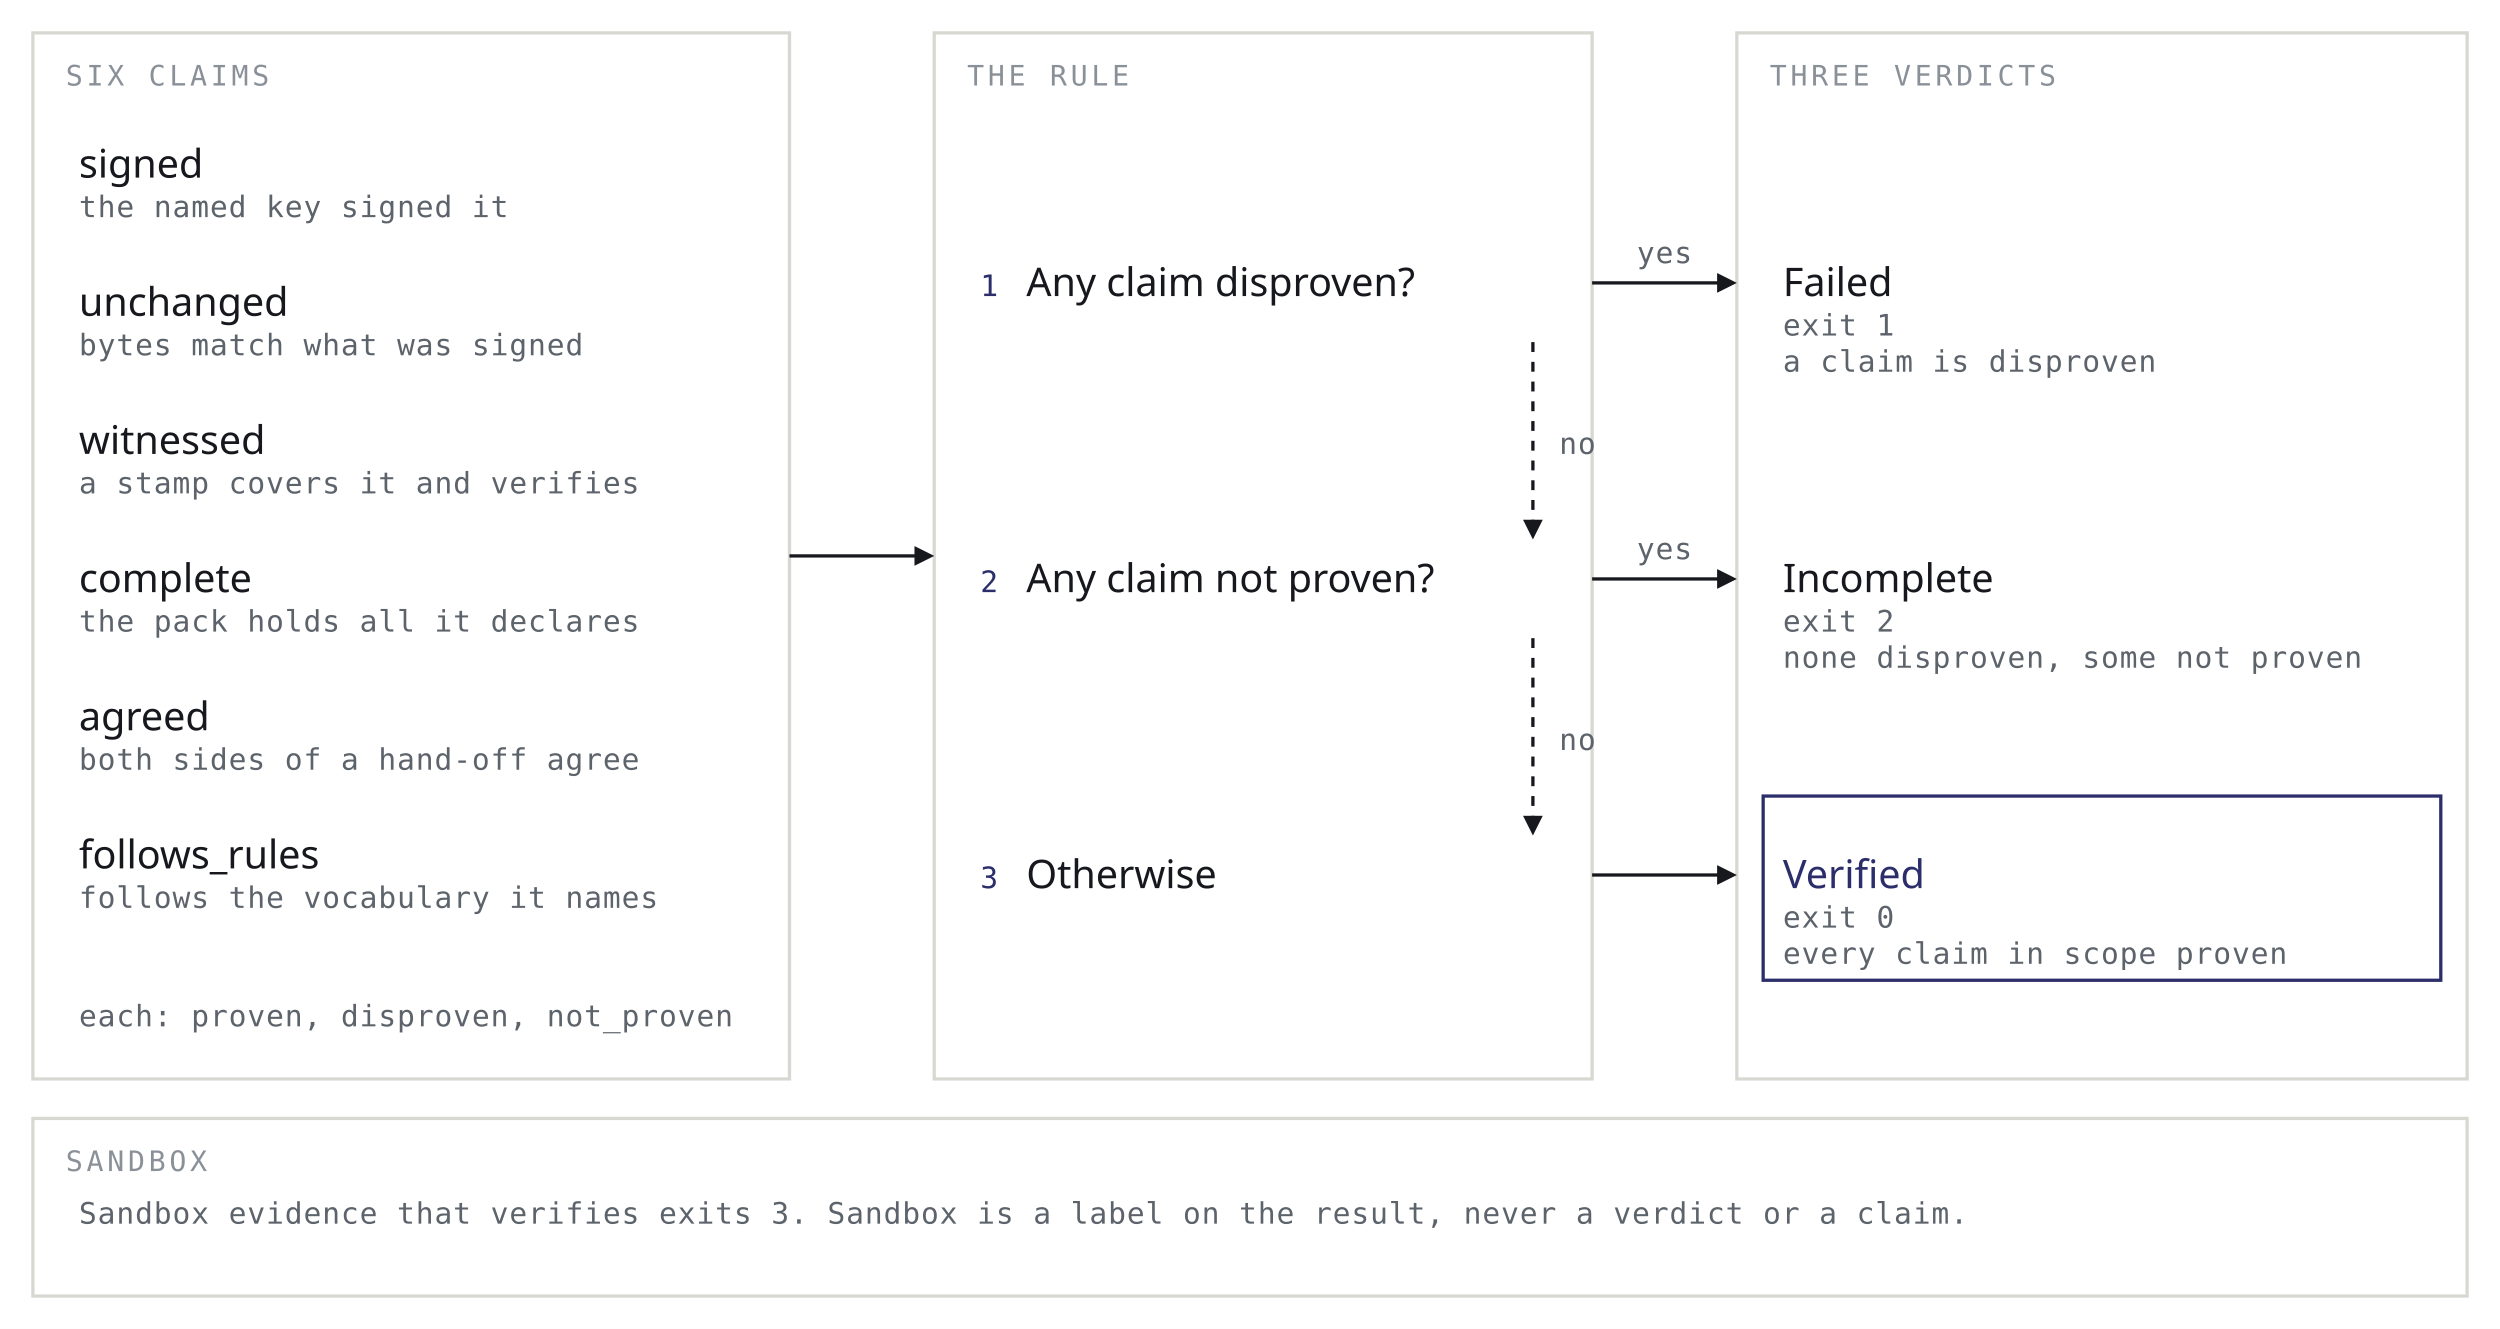
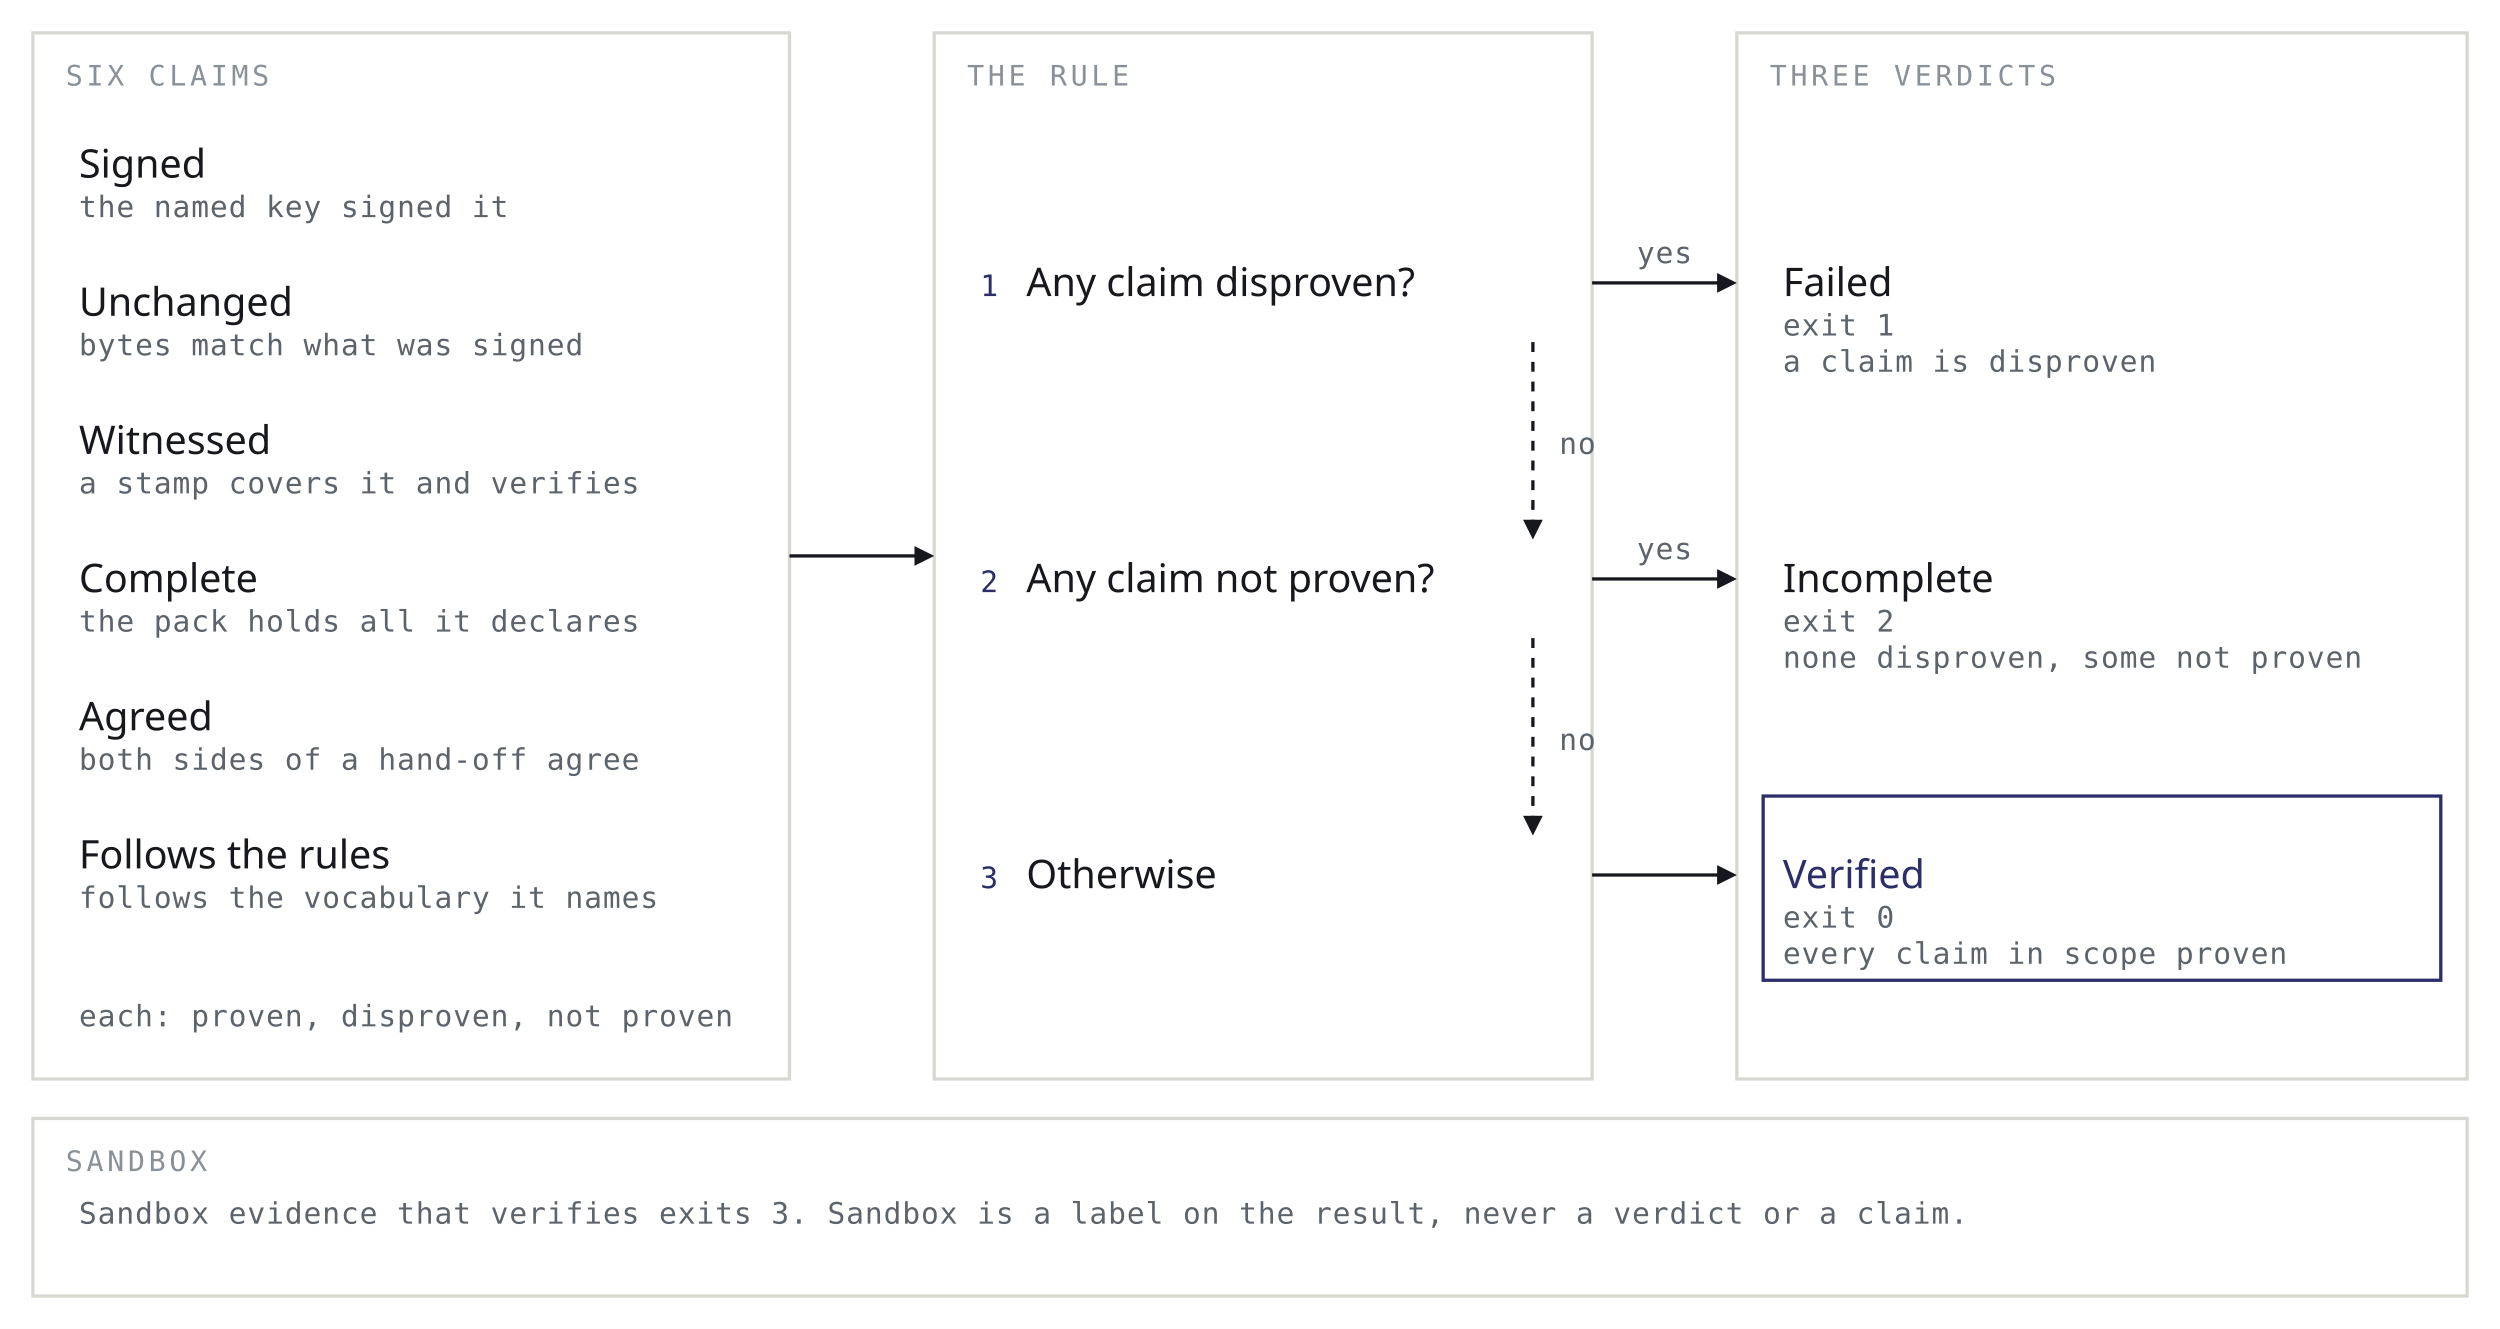
<svg xmlns="http://www.w3.org/2000/svg" viewBox="0 0 760 404" role="img" aria-label="How six claims become one verdict. On the left are the six claims the kernel checks: signed, unchanged, witnessed, complete, agreed and follows the rules. Each claim is proven, disproven or not proven. In the middle is the rule, read in order. If any claim is disproven, the verdict is Failed. If not, and any claim is not proven, the verdict is Incomplete. Otherwise the verdict is Verified. On the right are the three verdicts and their exit codes: Failed exits 1, Incomplete exits 2 and Verified exits 0. Below, a note: a pack built in the Sandbox that verifies exits 3. Sandbox is a label on the result, not a verdict.">
  <style>
  .lbl  { font-family:"Geist",sans-serif; font-size:12px; font-weight:500; fill:#16181D; }
  .sub  { font-family:"Geist Mono",monospace; font-size:9px; letter-spacing:.03em; fill:#5D636B; }
  .zone { font-family:"Geist Mono",monospace; font-size:8.6px; letter-spacing:.13em; fill:#8A9098; }
  .step { font-family:"Geist Mono",monospace; font-size:9px; letter-spacing:.07em; fill:#2C2E6B; }
  .acc  { font-family:"Geist",sans-serif; font-size:12px; font-weight:500; fill:#2C2E6B; }
</style>
  <rect x="0" y="0" width="760" height="404" fill="#FFFFFF" />
  <rect x="10" y="10" width="230" height="318" fill="none" stroke="#D8D8D2" stroke-width="1" />
  <text class="zone" x="20" y="26" text-anchor="start">SIX CLAIMS</text>
-   <text class="lbl" x="24" y="54" text-anchor="start">signed</text>
+   <text class="lbl" x="24" y="54" text-anchor="start">Signed</text>
  <text class="sub" x="24" y="66" text-anchor="start">the named key signed it</text>
-   <text class="lbl" x="24" y="96" text-anchor="start">unchanged</text>
+   <text class="lbl" x="24" y="96" text-anchor="start">Unchanged</text>
  <text class="sub" x="24" y="108" text-anchor="start">bytes match what was signed</text>
-   <text class="lbl" x="24" y="138" text-anchor="start">witnessed</text>
+   <text class="lbl" x="24" y="138" text-anchor="start">Witnessed</text>
  <text class="sub" x="24" y="150" text-anchor="start">a stamp covers it and verifies</text>
-   <text class="lbl" x="24" y="180" text-anchor="start">complete</text>
+   <text class="lbl" x="24" y="180" text-anchor="start">Complete</text>
  <text class="sub" x="24" y="192" text-anchor="start">the pack holds all it declares</text>
-   <text class="lbl" x="24" y="222" text-anchor="start">agreed</text>
+   <text class="lbl" x="24" y="222" text-anchor="start">Agreed</text>
  <text class="sub" x="24" y="234" text-anchor="start">both sides of a hand-off agree</text>
-   <text class="lbl" x="24" y="264" text-anchor="start">follows_rules</text>
+   <text class="lbl" x="24" y="264" text-anchor="start">Follows the rules</text>
  <text class="sub" x="24" y="276" text-anchor="start">follows the vocabulary it names</text>
-   <text class="sub" x="24" y="312" text-anchor="start">each: proven, disproven, not_proven</text>
+   <text class="sub" x="24" y="312" text-anchor="start">each: proven, disproven, not proven</text>
  <rect x="284" y="10" width="200" height="318" fill="none" stroke="#D8D8D2" stroke-width="1" />
  <text class="zone" x="294" y="26" text-anchor="start">THE RULE</text>
  <text class="step" x="298" y="90" text-anchor="start">1</text>
  <text class="lbl" x="312" y="90" text-anchor="start">Any claim disproven?</text>
  <text class="step" x="298" y="180" text-anchor="start">2</text>
  <text class="lbl" x="312" y="180" text-anchor="start">Any claim not proven?</text>
  <text class="step" x="298" y="270" text-anchor="start">3</text>
  <text class="lbl" x="312" y="270" text-anchor="start">Otherwise</text>
  <polyline points="466,104 466.0,159.0" fill="none" stroke="#16181D" stroke-width="1" stroke-dasharray="3 3" />
  <polygon points="466,164 463.0,158.0 469.0,158.0" fill="#16181D" />
  <text class="sub" x="474" y="138" text-anchor="start">no</text>
  <polyline points="466,194 466.0,249.0" fill="none" stroke="#16181D" stroke-width="1" stroke-dasharray="3 3" />
  <polygon points="466,254 463.0,248.0 469.0,248.0" fill="#16181D" />
  <text class="sub" x="474" y="228" text-anchor="start">no</text>
  <rect x="528" y="10" width="222" height="318" fill="none" stroke="#D8D8D2" stroke-width="1" />
  <text class="zone" x="538" y="26" text-anchor="start">THREE VERDICTS</text>
  <text class="lbl" x="542" y="90" text-anchor="start">Failed</text>
  <text class="sub" x="542" y="102" text-anchor="start">exit 1</text>
  <text class="sub" x="542" y="113" text-anchor="start">a claim is disproven</text>
  <text class="lbl" x="542" y="180" text-anchor="start">Incomplete</text>
  <text class="sub" x="542" y="192" text-anchor="start">exit 2</text>
  <text class="sub" x="542" y="203" text-anchor="start">none disproven, some not proven</text>
  <rect x="536" y="242" width="206" height="56" fill="none" stroke="#2C2E6B" stroke-width="1" />
  <text class="acc" x="542" y="270" text-anchor="start">Verified</text>
  <text class="sub" x="542" y="282" text-anchor="start">exit 0</text>
  <text class="sub" x="542" y="293" text-anchor="start">every claim in scope proven</text>
  <polyline points="240,169 279.0,169.0" fill="none" stroke="#16181D" stroke-width="1" />
  <polygon points="284,169 278.0,172.0 278.0,166.0" fill="#16181D" />
  <polyline points="484,86 523.0,86.0" fill="none" stroke="#16181D" stroke-width="1" />
  <polygon points="528,86 522.0,89.0 522.0,83.0" fill="#16181D" />
  <text class="sub" x="506" y="80" text-anchor="middle">yes</text>
  <polyline points="484,176 523.0,176.0" fill="none" stroke="#16181D" stroke-width="1" />
  <polygon points="528,176 522.0,179.0 522.0,173.0" fill="#16181D" />
  <text class="sub" x="506" y="170" text-anchor="middle">yes</text>
  <polyline points="484,266 523.0,266.0" fill="none" stroke="#16181D" stroke-width="1" />
  <polygon points="528,266 522.0,269.0 522.0,263.0" fill="#16181D" />
  <rect x="10" y="340" width="740" height="54" fill="none" stroke="#D8D8D2" stroke-width="1" />
  <text class="zone" x="20" y="356" text-anchor="start">SANDBOX</text>
  <text class="sub" x="24" y="372" text-anchor="start">Sandbox evidence that verifies exits 3. Sandbox is a label on the result, never a verdict or a claim.</text>
</svg>
